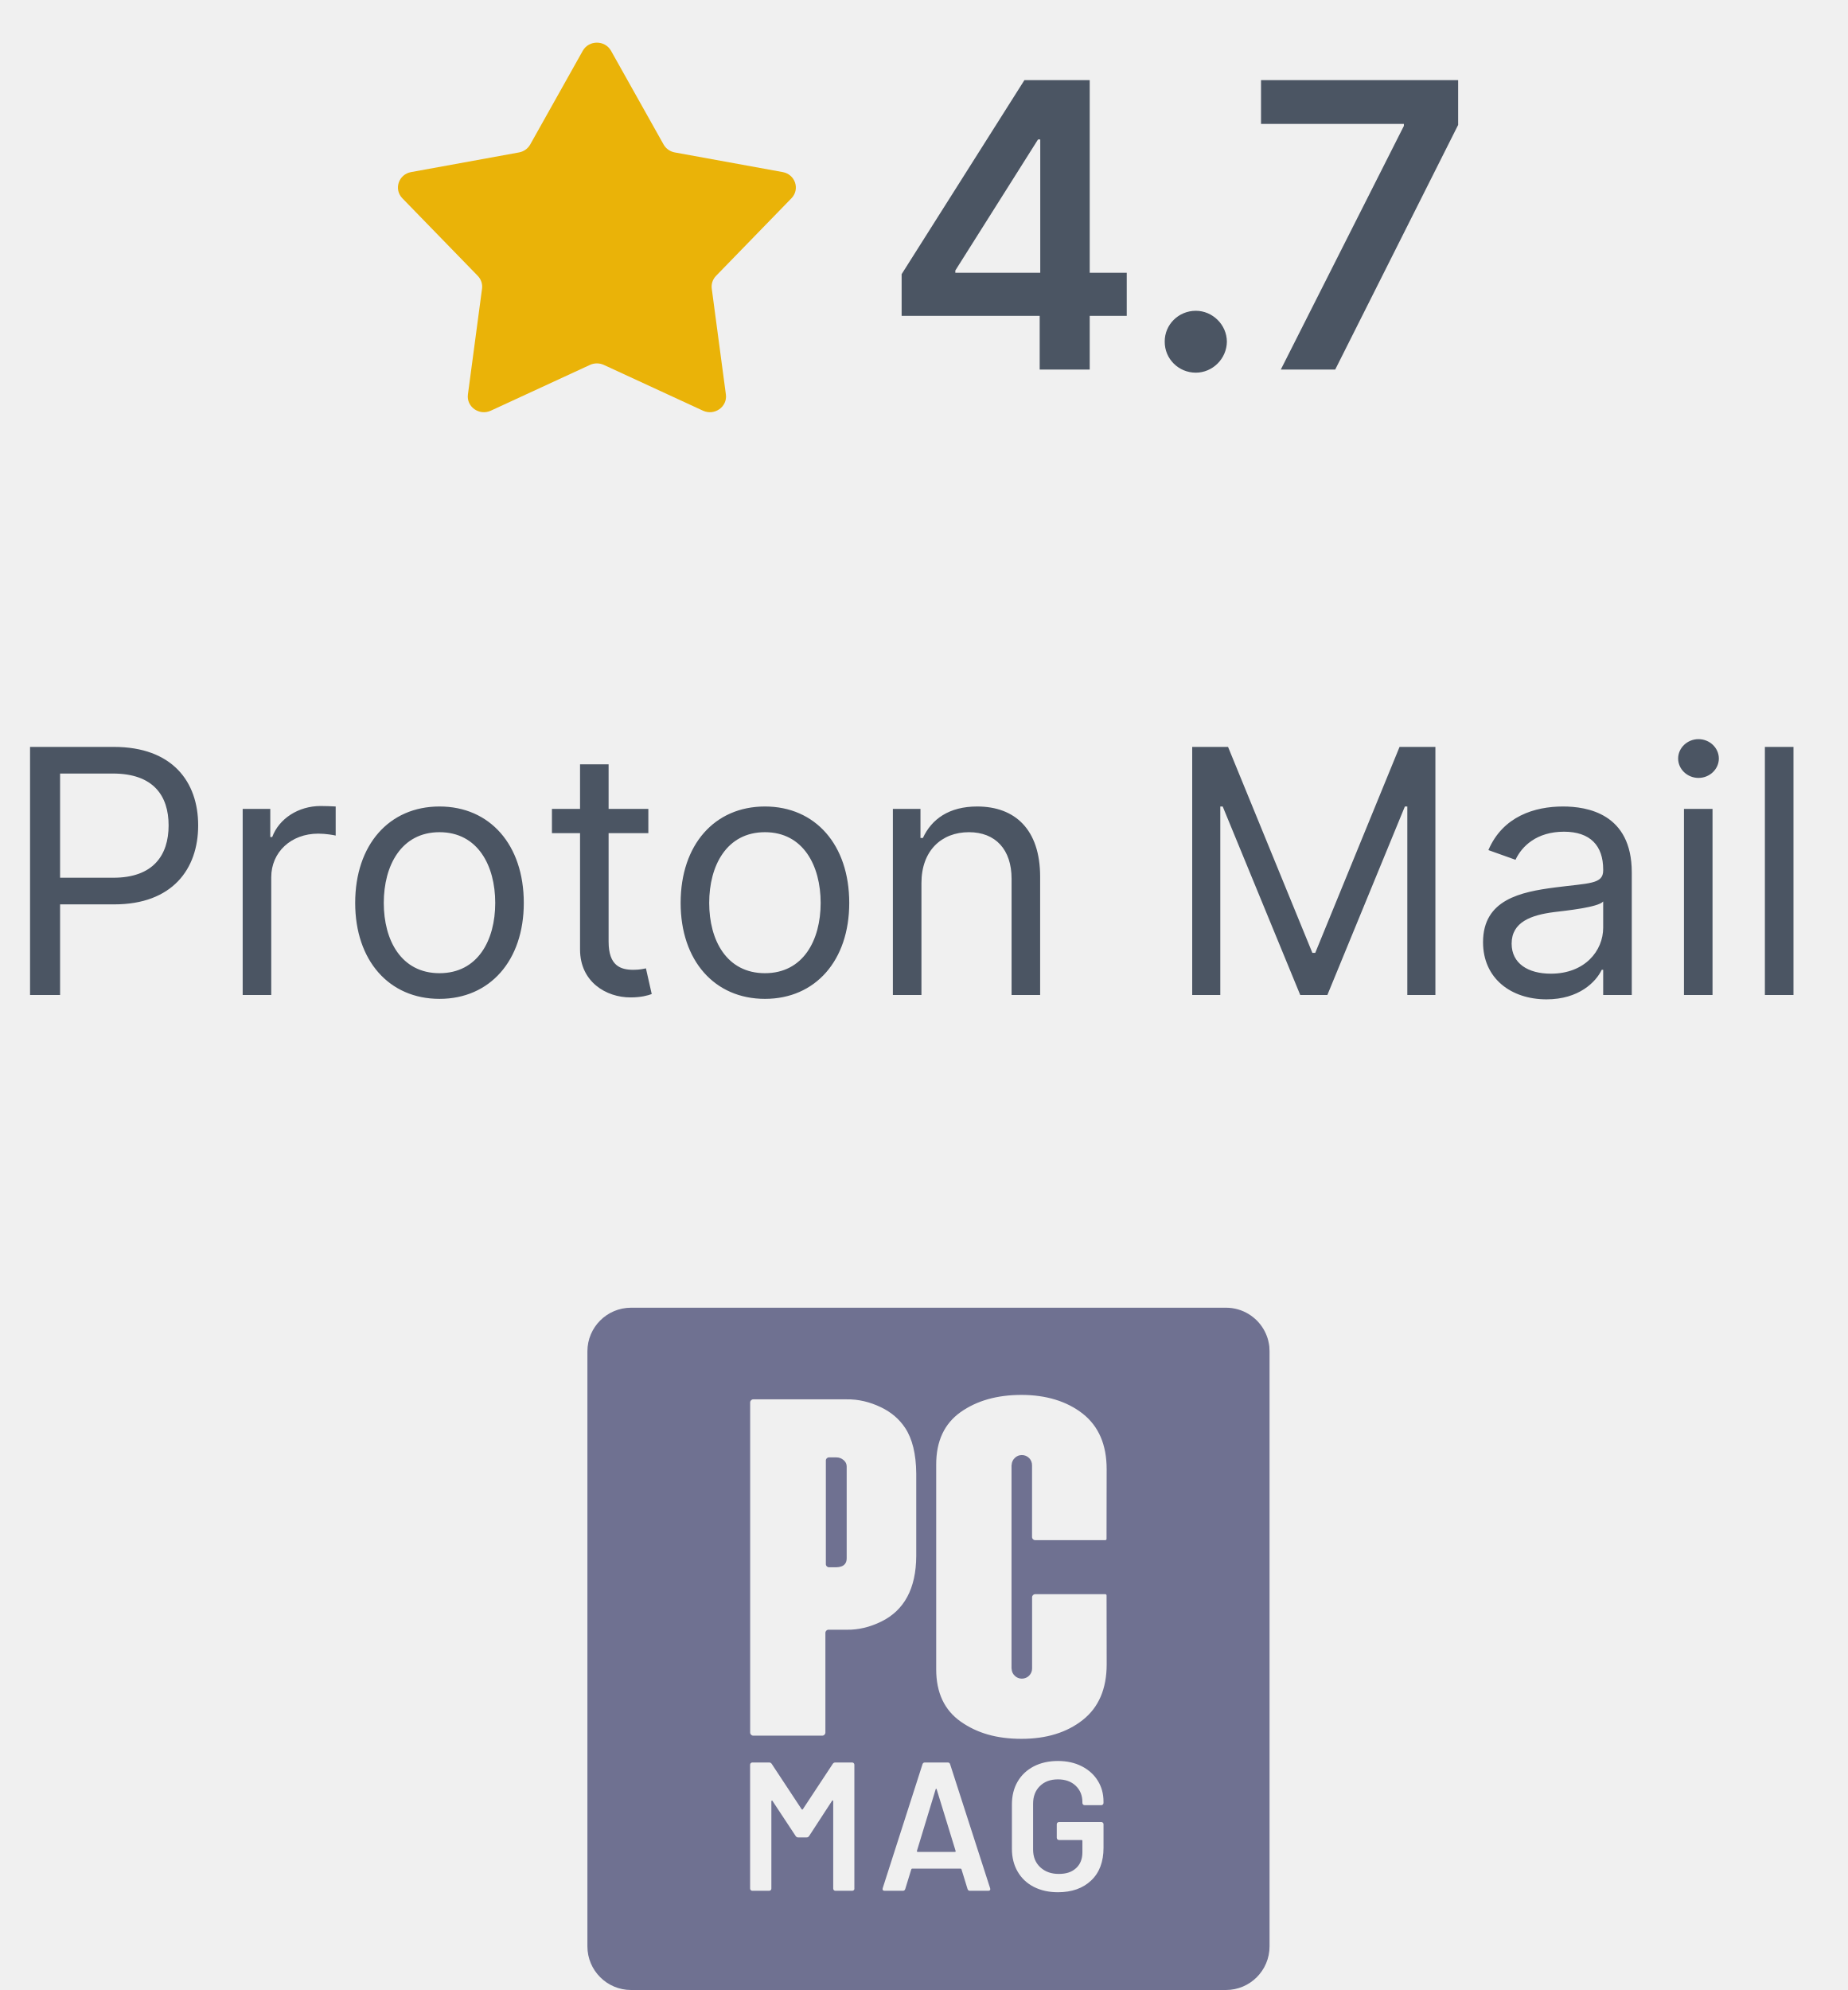
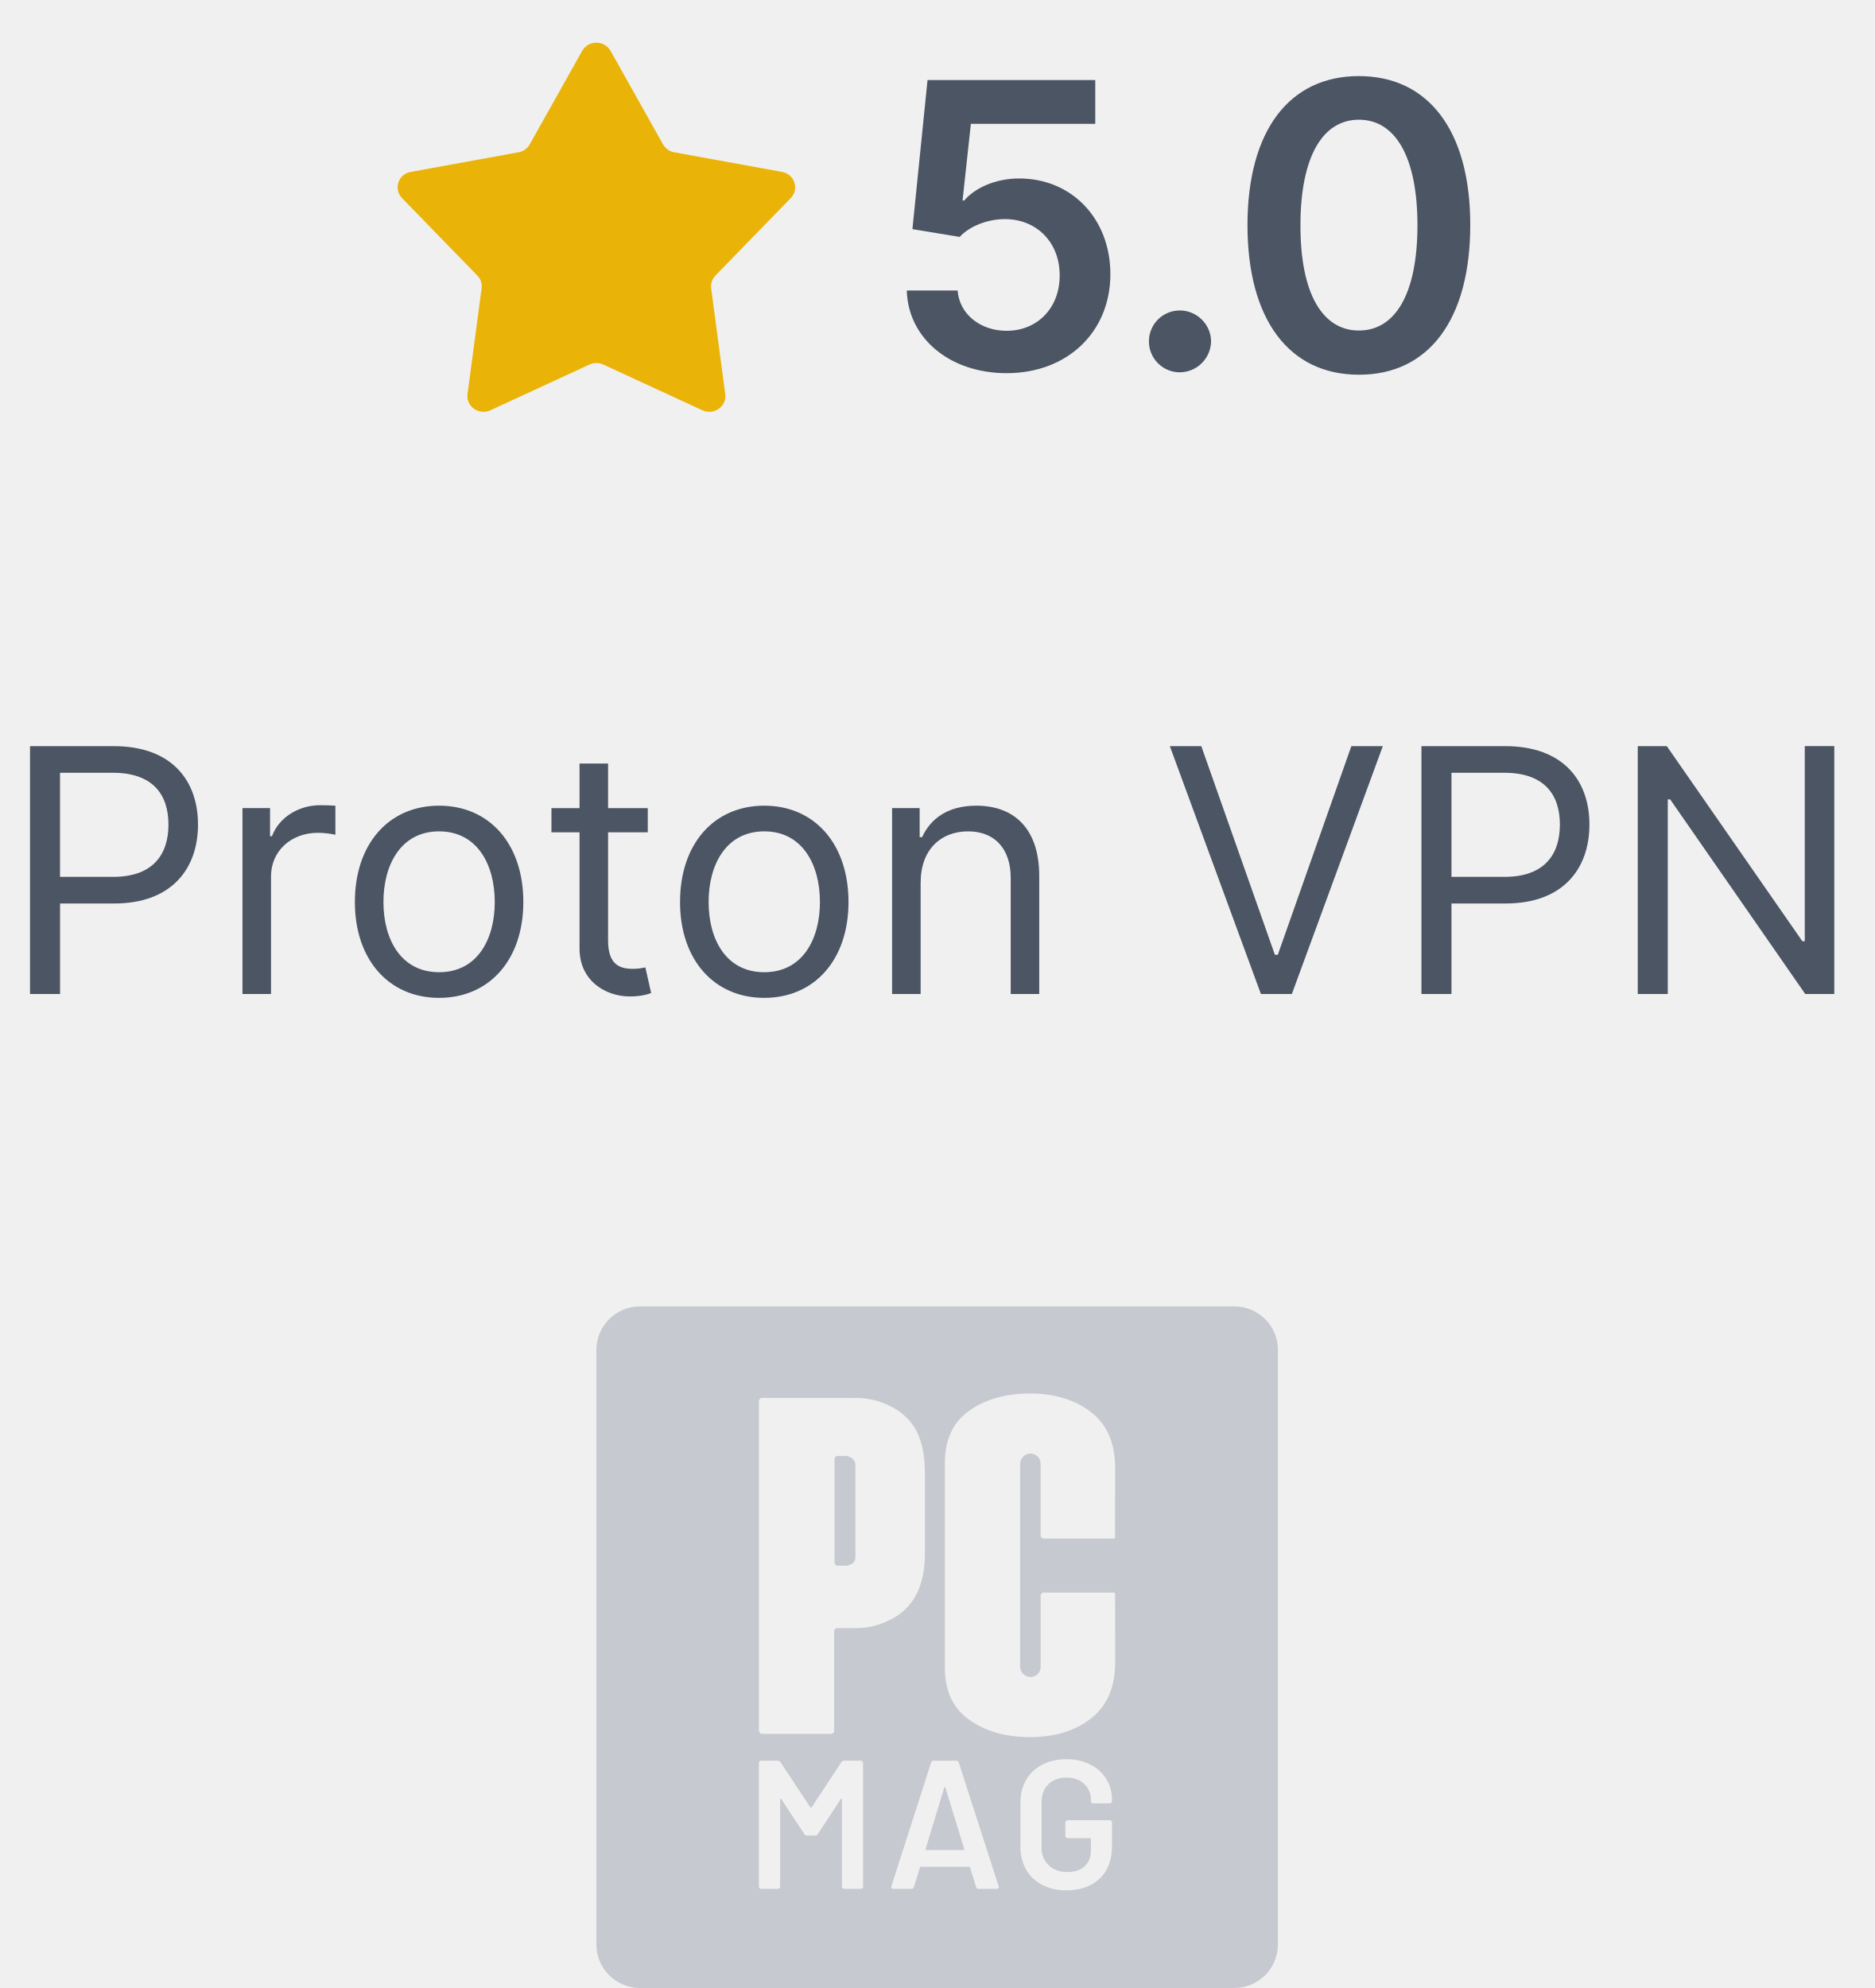
- <svg xmlns="http://www.w3.org/2000/svg" width="65" height="70" viewBox="0 0 65 70" fill="none">
-   <path d="M20.502 1.788C20.717 1.404 21.283 1.404 21.498 1.788L23.347 5.084C23.429 5.229 23.573 5.331 23.741 5.362L27.536 6.053C27.978 6.133 28.153 6.657 27.844 6.975L25.192 9.703C25.075 9.823 25.019 9.989 25.041 10.153L25.538 13.876C25.596 14.309 25.138 14.633 24.732 14.446L21.244 12.836C21.089 12.765 20.911 12.765 20.756 12.836L17.268 14.446C16.862 14.633 16.404 14.309 16.462 13.876L16.959 10.153C16.981 9.989 16.925 9.823 16.808 9.703L14.156 6.975C13.847 6.657 14.022 6.133 14.464 6.053L18.259 5.362C18.427 5.331 18.571 5.229 18.653 5.084L20.502 1.788Z" fill="#EAB308" />
-   <path d="M31.721 11.111V9.644L36.041 2.818H38.338V9.594H39.641V11.111H38.338V13H36.578V11.111H31.721ZM36.598 9.594V4.906H36.519L33.61 9.515V9.594H36.598ZM42.071 13.109C41.464 13.109 40.972 12.622 40.977 12.016C40.972 11.419 41.464 10.932 42.071 10.932C42.657 10.932 43.159 11.419 43.164 12.016C43.159 12.622 42.657 13.109 42.071 13.109ZM45.061 13L49.391 4.429V4.359H44.365V2.818H51.3V4.394L46.975 13H45.061Z" fill="#4B5563" />
-   <path d="M1.057 35V26.273H4.006C6.055 26.273 6.972 27.491 6.972 29.034C6.972 30.577 6.055 31.812 4.023 31.812H2.114V35H1.057ZM2.114 30.875H3.989C5.391 30.875 5.932 30.082 5.932 29.034C5.932 27.986 5.391 27.21 3.972 27.21H2.114V30.875ZM8.538 35V28.454H9.509V29.443H9.577C9.816 28.796 10.498 28.352 11.282 28.352C11.431 28.352 11.695 28.361 11.81 28.369V29.392C11.742 29.375 11.465 29.324 11.197 29.324C10.242 29.324 9.543 29.972 9.543 30.858V35H8.538ZM15.462 35.136C13.69 35.136 12.496 33.79 12.496 31.761C12.496 29.716 13.69 28.369 15.462 28.369C17.235 28.369 18.428 29.716 18.428 31.761C18.428 33.79 17.235 35.136 15.462 35.136ZM15.462 34.233C16.809 34.233 17.423 33.074 17.423 31.761C17.423 30.449 16.809 29.273 15.462 29.273C14.116 29.273 13.502 30.449 13.502 31.761C13.502 33.074 14.116 34.233 15.462 34.233ZM22.81 28.454V29.307H21.412V33.125C21.412 33.977 21.838 34.114 22.282 34.114C22.503 34.114 22.64 34.08 22.725 34.062L22.929 34.966C22.793 35.017 22.554 35.085 22.179 35.085C21.327 35.085 20.407 34.54 20.407 33.398V29.307H19.418V28.454H20.407V26.886H21.412V28.454H22.81ZM26.912 35.136C25.139 35.136 23.946 33.79 23.946 31.761C23.946 29.716 25.139 28.369 26.912 28.369C28.684 28.369 29.878 29.716 29.878 31.761C29.878 33.79 28.684 35.136 26.912 35.136ZM26.912 34.233C28.258 34.233 28.872 33.074 28.872 31.761C28.872 30.449 28.258 29.273 26.912 29.273C25.565 29.273 24.951 30.449 24.951 31.761C24.951 33.074 25.565 34.233 26.912 34.233ZM32.418 31.062V35H31.413V28.454H32.384V29.477H32.469C32.776 28.812 33.39 28.369 34.379 28.369C35.704 28.369 36.594 29.171 36.594 30.841V35H35.589V30.909C35.589 29.882 35.022 29.273 34.089 29.273C33.126 29.273 32.418 29.921 32.418 31.062ZM41.944 26.273H43.205L46.171 33.517H46.273L49.239 26.273H50.5V35H49.512V28.369H49.426L46.699 35H45.745L43.017 28.369H42.932V35H41.944V26.273ZM54.409 35.153C53.165 35.153 52.176 34.42 52.176 33.142C52.176 31.642 53.501 31.374 54.716 31.216C55.909 31.062 56.403 31.105 56.403 30.619V30.585C56.403 29.746 55.947 29.256 55.023 29.256C54.064 29.256 53.54 29.767 53.318 30.244L52.364 29.903C52.875 28.71 54 28.369 54.989 28.369C55.824 28.369 57.409 28.608 57.409 30.688V35H56.403V34.114H56.352C56.148 34.54 55.551 35.153 54.409 35.153ZM54.562 34.25C55.756 34.25 56.403 33.449 56.403 32.631V31.71C56.233 31.915 55.091 32.034 54.665 32.085C53.881 32.188 53.182 32.426 53.182 33.193C53.182 33.892 53.761 34.25 54.562 34.25ZM59.245 35V28.454H60.25V35H59.245ZM59.756 27.364C59.364 27.364 59.04 27.057 59.04 26.682C59.04 26.307 59.364 26 59.756 26C60.148 26 60.472 26.307 60.472 26.682C60.472 27.057 60.148 27.364 59.756 27.364ZM63.098 26.273V35H62.092V26.273H63.098Z" fill="#4B5563" />
-   <g clip-path="url(#clip0_0_1564)">
-     <g clip-path="url(#clip1_0_1564)">
-       <path d="M29.424 51.265H29.165C29.104 51.265 29.055 51.314 29.055 51.374V55.021C29.055 55.082 29.105 55.13 29.165 55.13H29.424C29.484 55.13 29.543 55.12 29.599 55.101C29.656 55.082 29.701 55.049 29.736 55.002C29.77 54.955 29.788 54.892 29.788 54.811V51.583C29.788 51.495 29.751 51.42 29.677 51.358C29.604 51.295 29.518 51.265 29.423 51.265H29.424Z" fill="#6F7191" />
-       <path d="M32.936 62.919C32.927 62.919 32.921 62.928 32.917 62.944L32.26 65.104C32.256 65.129 32.263 65.142 32.285 65.142H33.594C33.619 65.142 33.628 65.129 33.619 65.104L32.955 62.944C32.951 62.928 32.945 62.919 32.936 62.919Z" fill="#6F7191" />
-       <path d="M44.659 47.383C44.659 47.369 44.656 47.355 44.654 47.341C44.65 47.315 44.646 47.29 44.642 47.264C44.636 47.226 44.627 47.189 44.618 47.152C44.612 47.128 44.605 47.104 44.598 47.08C44.523 46.84 44.391 46.624 44.218 46.45C44.131 46.364 44.033 46.286 43.929 46.223C43.697 46.081 43.424 46 43.133 46H22.202C21.353 46 20.666 46.688 20.666 47.535V68.465C20.666 68.89 20.838 69.272 21.117 69.551C21.394 69.828 21.778 70 22.202 70H43.13C43.978 70 44.665 69.313 44.665 68.465V47.535C44.665 47.483 44.663 47.432 44.658 47.381L44.659 47.383ZM30.061 66.432C30.061 66.454 30.054 66.472 30.039 66.487C30.023 66.502 30.006 66.51 29.984 66.51H29.391C29.369 66.51 29.352 66.502 29.336 66.487C29.321 66.472 29.314 66.454 29.314 66.432V63.356C29.314 63.344 29.308 63.335 29.297 63.331C29.285 63.327 29.279 63.331 29.274 63.344L28.468 64.581C28.446 64.616 28.416 64.633 28.377 64.633H28.081C28.043 64.633 28.012 64.616 27.991 64.581L27.178 63.35C27.174 63.337 27.166 63.332 27.155 63.337C27.145 63.341 27.138 63.35 27.138 63.363V66.432C27.138 66.454 27.131 66.472 27.116 66.487C27.1 66.502 27.082 66.51 27.061 66.51H26.468C26.446 66.51 26.429 66.502 26.413 66.487C26.398 66.472 26.39 66.454 26.39 66.432V62.074C26.39 62.053 26.398 62.035 26.413 62.02C26.429 62.004 26.446 61.997 26.468 61.997H27.061C27.099 61.997 27.13 62.014 27.151 62.047L28.202 63.64C28.211 63.649 28.218 63.653 28.227 63.653C28.236 63.653 28.242 63.649 28.246 63.64L29.297 62.047C29.319 62.013 29.349 61.997 29.387 61.997H29.98C30.002 61.997 30.02 62.004 30.035 62.02C30.05 62.035 30.058 62.053 30.058 62.074V66.432H30.061ZM29.784 57.327H29.148C29.087 57.327 29.039 57.377 29.039 57.437V60.943C29.039 61.005 28.989 61.053 28.929 61.053H26.501C26.44 61.053 26.392 61.003 26.392 60.943V49.333C26.392 49.272 26.441 49.223 26.501 49.223H29.783C30.191 49.216 30.599 49.31 31.005 49.507C31.36 49.68 31.639 49.919 31.843 50.226C32.097 50.608 32.228 51.141 32.235 51.825V54.739C32.228 55.874 31.817 56.642 31.005 57.04C30.599 57.239 30.191 57.335 29.783 57.327H29.784ZM34.768 66.51H34.123C34.08 66.51 34.052 66.488 34.039 66.445L33.827 65.755C33.818 65.739 33.807 65.73 33.795 65.73H32.093C32.08 65.73 32.069 65.739 32.061 65.755L31.849 66.445C31.836 66.488 31.808 66.51 31.765 66.51H31.12C31.094 66.51 31.075 66.502 31.061 66.487C31.049 66.472 31.046 66.45 31.055 66.419L32.454 62.062C32.467 62.018 32.495 61.997 32.538 61.997H33.344C33.388 61.997 33.416 62.018 33.428 62.062L34.834 66.419C34.838 66.428 34.84 66.438 34.84 66.451C34.84 66.489 34.816 66.51 34.769 66.51H34.768ZM38.823 63.421C38.823 63.443 38.815 63.461 38.8 63.476C38.785 63.491 38.767 63.499 38.745 63.499H38.159C38.137 63.499 38.12 63.491 38.104 63.476C38.089 63.461 38.081 63.443 38.081 63.421V63.389C38.081 63.157 38.002 62.966 37.846 62.816C37.69 62.666 37.48 62.591 37.218 62.591C36.956 62.591 36.745 62.669 36.586 62.826C36.426 62.982 36.346 63.19 36.346 63.448V65.06C36.346 65.318 36.43 65.525 36.598 65.682C36.766 65.838 36.982 65.917 37.249 65.917C37.517 65.917 37.71 65.85 37.859 65.713C38.006 65.579 38.081 65.392 38.081 65.155V64.756C38.081 64.734 38.071 64.724 38.05 64.724H37.257C37.236 64.724 37.218 64.716 37.202 64.701C37.187 64.686 37.179 64.668 37.179 64.646V64.169C37.179 64.148 37.187 64.13 37.202 64.115C37.218 64.099 37.236 64.092 37.257 64.092H38.747C38.768 64.092 38.786 64.099 38.801 64.115C38.817 64.13 38.824 64.148 38.824 64.169V64.995C38.824 65.49 38.679 65.874 38.389 66.148C38.099 66.423 37.709 66.561 37.219 66.561C36.897 66.561 36.614 66.497 36.368 66.371C36.123 66.244 35.934 66.064 35.801 65.833C35.667 65.6 35.601 65.334 35.601 65.034V63.473C35.601 63.168 35.667 62.901 35.801 62.671C35.934 62.441 36.123 62.263 36.368 62.135C36.614 62.008 36.897 61.944 37.219 61.944C37.541 61.944 37.817 62.007 38.06 62.131C38.303 62.256 38.491 62.425 38.623 62.64C38.757 62.855 38.823 63.098 38.823 63.369V63.421ZM36.206 51.288C36.134 51.218 36.049 51.183 35.951 51.183C35.853 51.183 35.773 51.217 35.703 51.284C35.633 51.351 35.596 51.433 35.591 51.528L35.587 51.547V58.688L35.591 58.707C35.596 58.803 35.634 58.883 35.703 58.948C35.773 59.015 35.855 59.048 35.951 59.048C36.046 59.048 36.134 59.014 36.206 58.944C36.276 58.871 36.311 58.786 36.311 58.688V56.186C36.311 56.125 36.36 56.077 36.42 56.077H38.888C38.911 56.077 38.931 56.096 38.931 56.119L38.935 58.541C38.935 59.404 38.655 60.058 38.094 60.501C37.534 60.943 36.816 61.165 35.938 61.165C35.06 61.165 34.371 60.962 33.797 60.557C33.224 60.152 32.937 59.539 32.937 58.719V51.515C32.937 50.692 33.224 50.079 33.795 49.673C34.366 49.269 35.081 49.067 35.937 49.067C36.793 49.067 37.532 49.287 38.093 49.728C38.653 50.17 38.934 50.82 38.934 51.678C38.934 51.686 38.93 54.134 38.93 54.134C38.93 54.157 38.911 54.176 38.887 54.176H36.419C36.358 54.176 36.309 54.127 36.309 54.067V51.542C36.309 51.444 36.275 51.359 36.205 51.286L36.206 51.288Z" fill="#6F7191" />
+ <svg xmlns="http://www.w3.org/2000/svg" width="66" height="70" fill="none">
+   <path d="M20.502 1.788a.576.576 0 0 1 .996 0l1.85 3.296a.567.567 0 0 0 .393.278l3.795.69c.442.081.617.605.308.923l-2.652 2.728a.542.542 0 0 0-.15.45l.496 3.723c.058.433-.4.757-.806.57l-3.488-1.61a.583.583 0 0 0-.488 0l-3.488 1.61c-.406.187-.864-.137-.806-.57l.497-3.723a.542.542 0 0 0-.15-.45l-2.653-2.728a.548.548 0 0 1 .308-.922l3.795-.691a.567.567 0 0 0 .394-.278l1.849-3.296z" fill="#EAB308" />
+   <path d="M35.445 13.14c-1.989 0-3.466-1.219-3.515-2.91h1.79c.064.836.805 1.418 1.725 1.418 1.088 0 1.874-.81 1.869-1.95.005-1.153-.8-1.978-1.92-1.983-.61-.005-1.257.249-1.6.627l-1.665-.274.532-5.25h5.906V4.36h-4.38l-.293 2.7h.06c.377-.447 1.108-.776 1.933-.776 1.85 0 3.212 1.412 3.212 3.371 0 2.024-1.502 3.485-3.654 3.485zm6.106-.03a1.087 1.087 0 0 1-1.094-1.094 1.085 1.085 0 0 1 1.094-1.084c.587 0 1.089.487 1.094 1.084a1.107 1.107 0 0 1-1.094 1.093zm6.299.084c-2.456 0-3.923-1.939-3.923-5.275.005-3.326 1.477-5.24 3.923-5.24 2.446 0 3.922 1.919 3.922 5.24 0 3.34-1.466 5.28-3.922 5.275zm0-1.556c1.273 0 2.063-1.273 2.063-3.719-.005-2.426-.795-3.704-2.063-3.704-1.263 0-2.053 1.278-2.058 3.704-.005 2.446.79 3.719 2.058 3.719zM1.057 35v-8.727h2.949c2.05 0 2.966 1.218 2.966 2.761 0 1.543-.917 2.779-2.95 2.779H2.115V35H1.057zm1.057-4.125h1.875c1.402 0 1.943-.793 1.943-1.84 0-1.05-.541-1.825-1.96-1.825H2.114v3.665zM8.538 35v-6.546h.971v.99h.068c.24-.648.92-1.092 1.705-1.092.15 0 .413.009.528.017v1.023a3.08 3.08 0 0 0-.613-.068c-.955 0-1.654.648-1.654 1.534V35H8.538zm6.924.136c-1.772 0-2.966-1.346-2.966-3.375 0-2.045 1.194-3.392 2.966-3.392 1.773 0 2.966 1.347 2.966 3.392 0 2.029-1.193 3.375-2.966 3.375zm0-.903c1.347 0 1.96-1.16 1.96-2.472s-.613-2.488-1.96-2.488c-1.346 0-1.96 1.176-1.96 2.488 0 1.313.614 2.472 1.96 2.472zm7.348-5.778v.852h-1.398v3.818c0 .852.426.989.87.989.221 0 .358-.034.443-.051l.204.903c-.136.051-.375.12-.75.12-.852 0-1.772-.546-1.772-1.688v-4.091h-.989v-.852h.989v-1.569h1.005v1.569h1.398zm4.102 6.681c-1.773 0-2.966-1.346-2.966-3.375 0-2.045 1.193-3.392 2.966-3.392 1.772 0 2.966 1.347 2.966 3.392 0 2.029-1.194 3.375-2.966 3.375zm0-.903c1.346 0 1.96-1.16 1.96-2.472s-.614-2.488-1.96-2.488c-1.347 0-1.96 1.176-1.96 2.488 0 1.313.613 2.472 1.96 2.472zm5.506-3.17V35h-1.005v-6.546h.971v1.023h.085c.307-.665.92-1.108 1.91-1.108 1.325 0 2.215.802 2.215 2.472V35H35.59v-4.09c0-1.028-.567-1.637-1.5-1.637-.963 0-1.67.648-1.67 1.79zm9.883-4.79l2.591 7.346h.103l2.59-7.346h1.108L45.49 35h-1.09l-3.206-8.727h1.108zM50.053 35v-8.727h2.949c2.05 0 2.966 1.218 2.966 2.761 0 1.543-.917 2.779-2.95 2.779H51.11V35h-1.057zm1.057-4.125h1.875c1.402 0 1.943-.793 1.943-1.84 0-1.05-.541-1.825-1.96-1.825H51.11v3.665zm13.48-4.602V35h-1.022l-4.756-6.852h-.085V35H57.67v-8.727h1.023l4.773 6.869h.085v-6.87h1.04z" fill="#4B5563" />
+   <g clip-path="url(#clip0_1_1691)">
+     <g clip-path="url(#clip1_1_1691)" fill="#9CA3AF" fill-opacity=".5">
+       <path d="M29.758 51.265h-.26a.11.11 0 0 0-.11.11v3.646c0 .061.05.11.11.11h.26c.06 0 .118-.01.174-.03a.272.272 0 0 0 .137-.1.314.314 0 0 0 .053-.19v-3.228a.285.285 0 0 0-.111-.225.383.383 0 0 0-.255-.093h.002zm3.512 11.654c-.01 0-.016.009-.02.025l-.657 2.16c-.004.025.004.038.025.038h1.31c.025 0 .034-.013.025-.038l-.664-2.16c-.004-.016-.01-.025-.02-.025z" />
+       <path d="M44.992 47.383c0-.014-.002-.028-.005-.042l-.011-.077c-.007-.038-.015-.075-.024-.112l-.02-.072a1.549 1.549 0 0 0-.67-.857 1.526 1.526 0 0 0-.796-.223h-20.93c-.85 0-1.536.688-1.536 1.535v20.93c0 .425.172.807.45 1.086a1.53 1.53 0 0 0 1.085.449h20.928c.849 0 1.536-.687 1.536-1.535v-20.93c0-.052-.003-.103-.008-.154l.001.002zm-14.597 19.05c0 .02-.008.038-.023.054a.074.074 0 0 1-.055.023h-.592a.074.074 0 0 1-.055-.023.074.074 0 0 1-.023-.055v-3.076c0-.012-.005-.021-.016-.025-.012-.004-.018 0-.023.013L28.8 64.58a.103.103 0 0 1-.09.052h-.296a.103.103 0 0 1-.09-.052l-.814-1.231c-.003-.013-.011-.018-.023-.013-.01.004-.016.013-.016.026v3.07c0 .02-.008.038-.023.054a.074.074 0 0 1-.055.023h-.592a.074.074 0 0 1-.055-.023.074.074 0 0 1-.023-.055v-4.358c0-.021.008-.04.023-.054a.074.074 0 0 1 .055-.023h.592c.039 0 .069.017.09.05l1.051 1.593c.01.009.017.013.026.013a.019.019 0 0 0 .019-.013l1.05-1.593a.101.101 0 0 1 .09-.05h.594c.021 0 .039.007.054.023a.074.074 0 0 1 .023.054v4.358h.004zm-.277-9.106h-.636a.11.11 0 0 0-.11.11v3.506a.11.11 0 0 1-.11.11h-2.427a.11.11 0 0 1-.11-.11v-11.61c0-.061.05-.11.11-.11h3.281a2.66 2.66 0 0 1 1.223.284c.355.173.633.412.838.719.253.382.384.915.392 1.599v2.914c-.008 1.136-.419 1.903-1.23 2.3-.406.2-.814.296-1.223.288h.002zM35.1 66.51h-.645c-.043 0-.07-.022-.084-.065l-.212-.69c-.009-.016-.019-.025-.032-.025h-1.702c-.012 0-.024.009-.032.025l-.212.69c-.013.043-.04.065-.084.065h-.645a.075.075 0 0 1-.058-.023c-.013-.015-.015-.037-.007-.068l1.4-4.357c.012-.044.04-.065.084-.065h.806c.043 0 .071.021.084.065l1.405 4.357c.004.01.007.02.007.032 0 .038-.024.059-.071.059H35.1zm4.056-3.089c0 .022-.008.04-.023.055a.074.074 0 0 1-.055.023h-.587a.074.074 0 0 1-.054-.023.074.074 0 0 1-.023-.055v-.032a.76.76 0 0 0-.235-.573c-.157-.15-.367-.225-.629-.225s-.473.078-.632.235c-.159.156-.24.364-.24.622v1.612a.81.81 0 0 0 .253.622c.168.156.384.235.651.235s.46-.067.61-.204c.147-.134.222-.321.222-.558v-.4c0-.021-.01-.031-.032-.031h-.792a.074.074 0 0 1-.055-.023.074.074 0 0 1-.023-.055v-.477c0-.021.008-.04.023-.054a.074.074 0 0 1 .055-.023h1.49c.02 0 .039.007.054.023a.074.074 0 0 1 .023.054v.826c0 .495-.145.879-.435 1.153-.29.275-.68.413-1.17.413a1.84 1.84 0 0 1-.851-.19 1.363 1.363 0 0 1-.568-.538 1.574 1.574 0 0 1-.2-.799v-1.56c0-.306.067-.573.2-.803.134-.23.322-.408.568-.536.245-.127.529-.19.85-.19.322 0 .598.062.841.186a1.353 1.353 0 0 1 .763 1.238v.052zM36.54 51.288a.356.356 0 0 0-.256-.105.34.34 0 0 0-.248.1.354.354 0 0 0-.112.245l-.004.02v7.14l.004.02a.345.345 0 0 0 .112.24.36.36 0 0 0 .504-.004.356.356 0 0 0 .104-.256v-2.502c0-.06.05-.11.11-.11h2.467c.023 0 .044.02.044.043l.003 2.422c0 .863-.28 1.517-.84 1.96-.56.442-1.279.664-2.156.664-.878 0-1.567-.203-2.141-.608-.574-.405-.86-1.018-.86-1.838v-7.204c0-.823.286-1.436.857-1.842.571-.404 1.286-.606 2.142-.606.856 0 1.595.22 2.156.661.56.442.841 1.092.841 1.95l-.004 2.456c0 .023-.019.042-.043.042h-2.468a.11.11 0 0 1-.109-.109v-2.525a.356.356 0 0 0-.104-.256l.001.002z" />
    </g>
  </g>
  <defs>
-     <clipPath id="clip0_0_1564">
-       <rect width="24" height="24" fill="white" transform="translate(20.6665 46)" />
+     <clipPath id="clip0_1_1691">
+       <path fill="#fff" transform="translate(21 46)" d="M0 0H24V24H0z" />
    </clipPath>
-     <clipPath id="clip1_0_1564">
-       <rect width="24" height="24" fill="white" transform="translate(20.6665 46)" />
+     <clipPath id="clip1_1_1691">
+       <path fill="#fff" transform="translate(21 46)" d="M0 0H24V24H0z" />
    </clipPath>
  </defs>
</svg>
